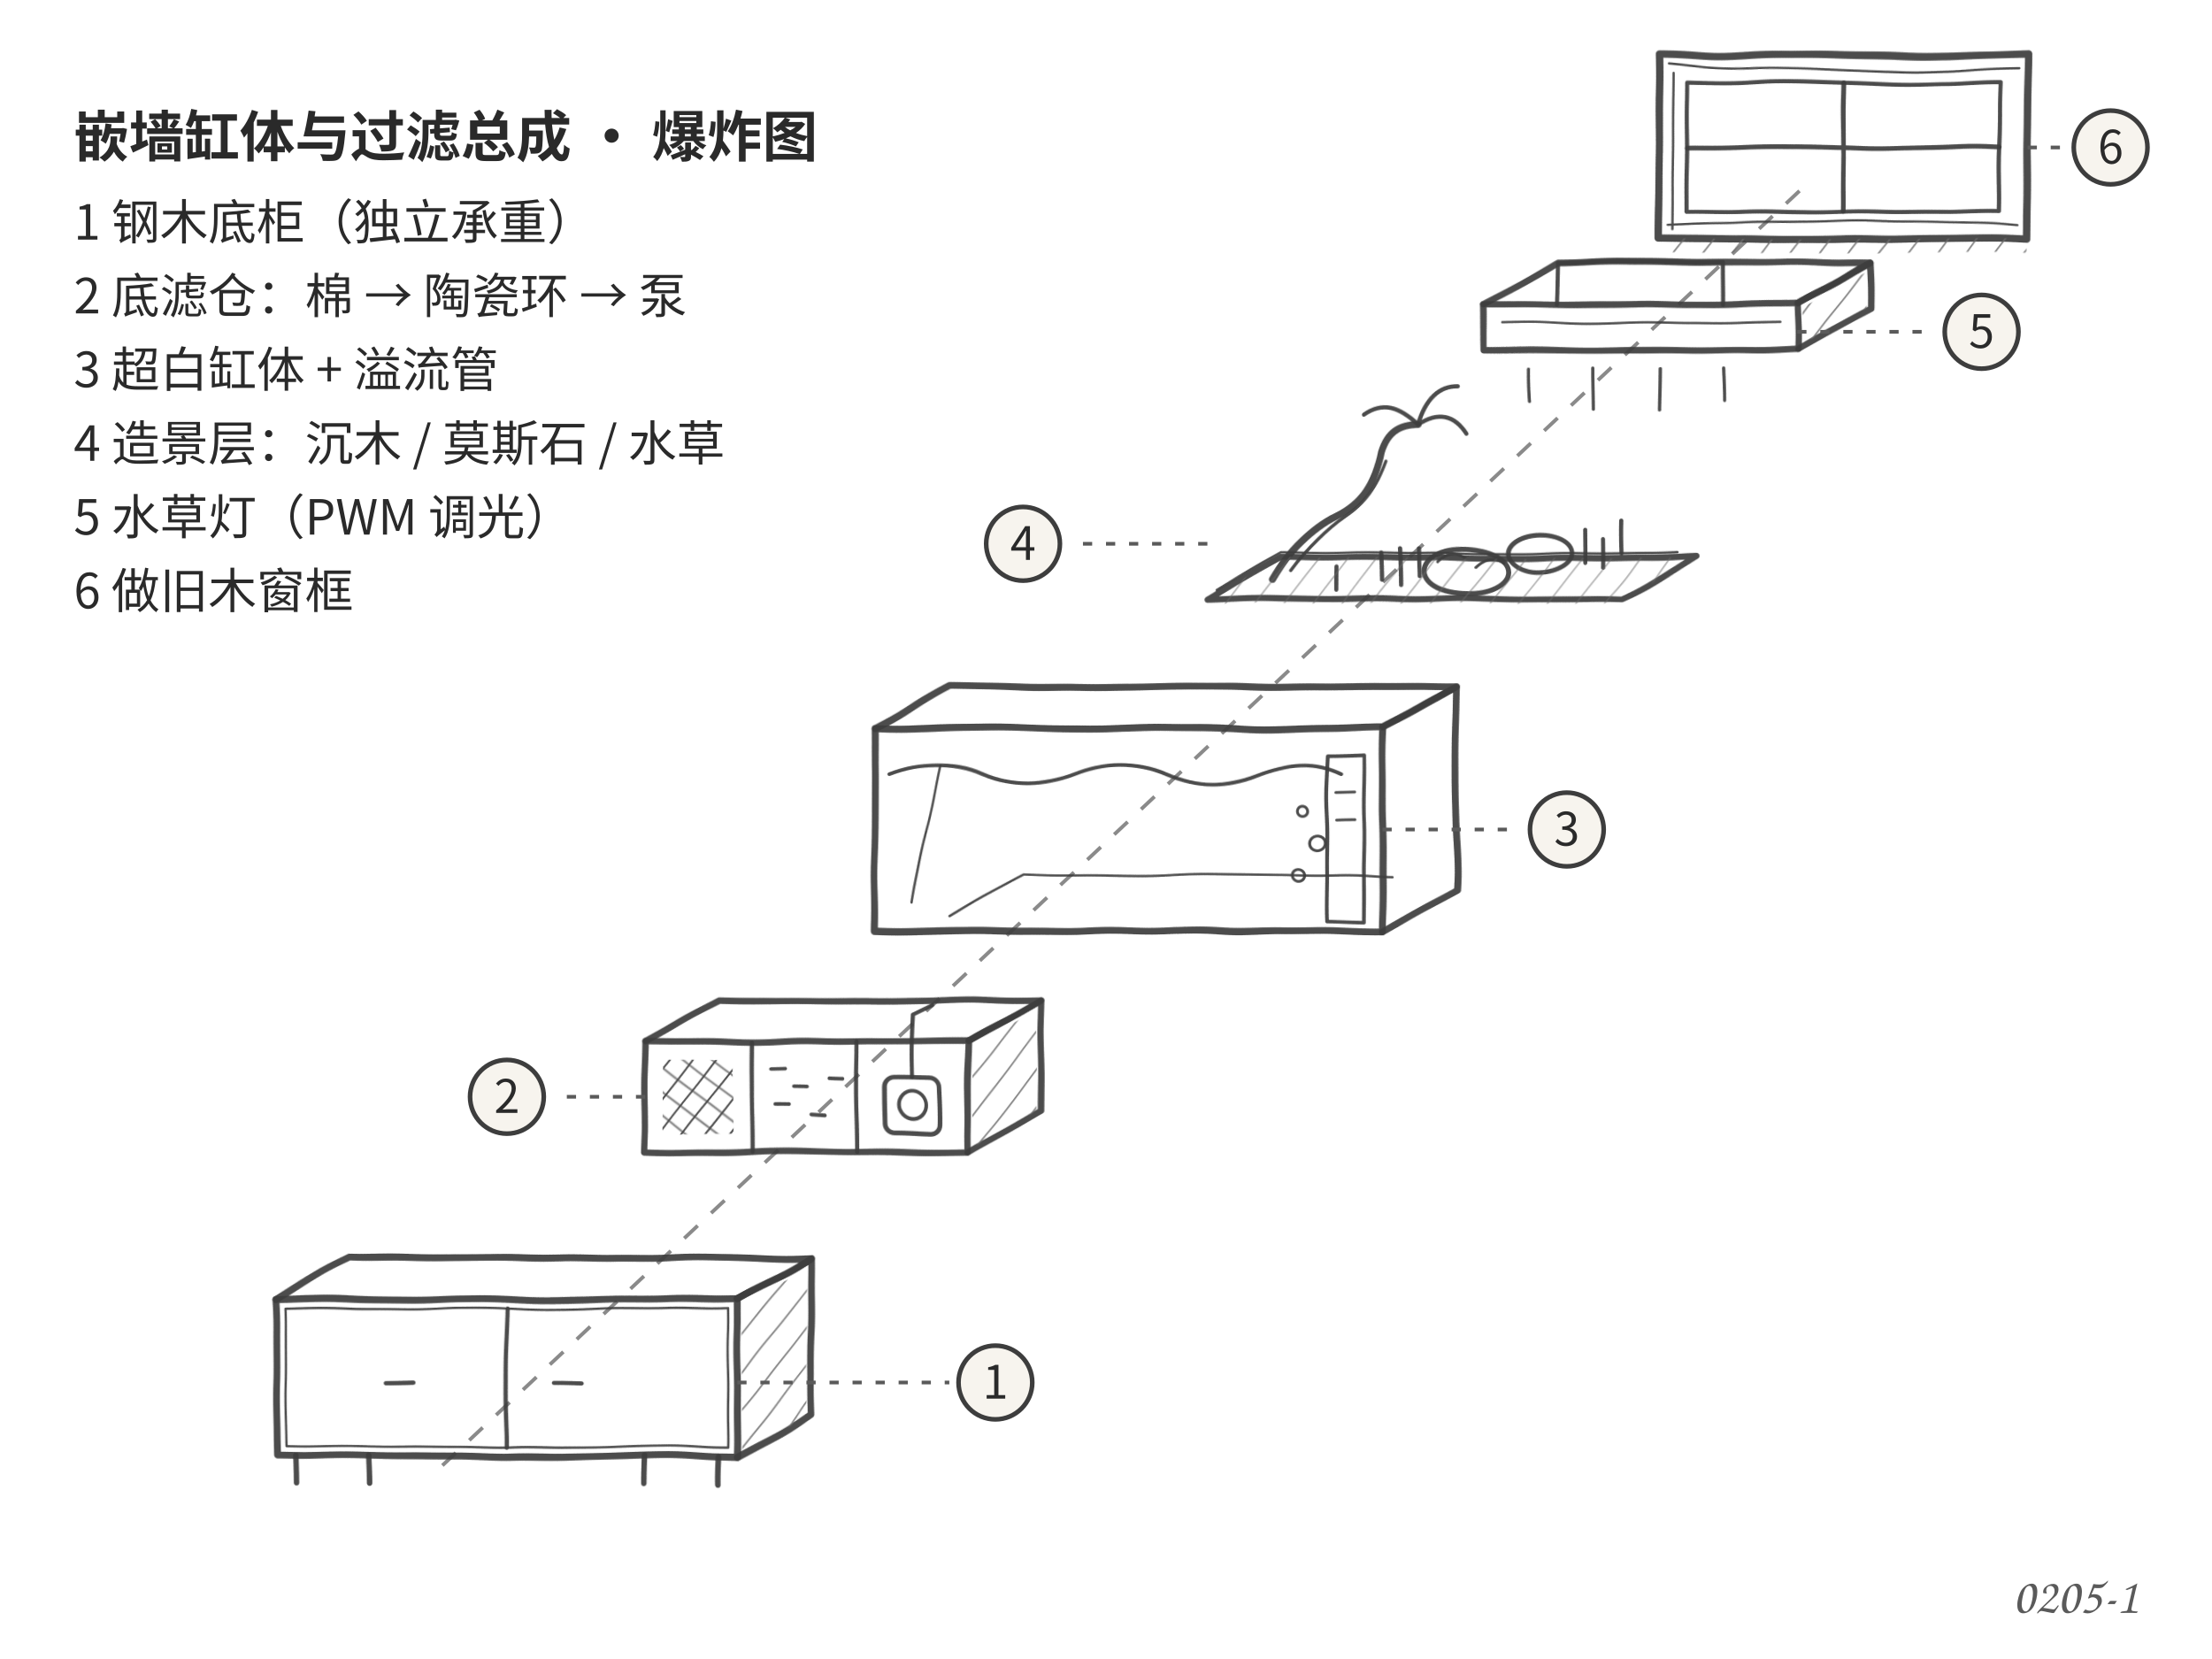
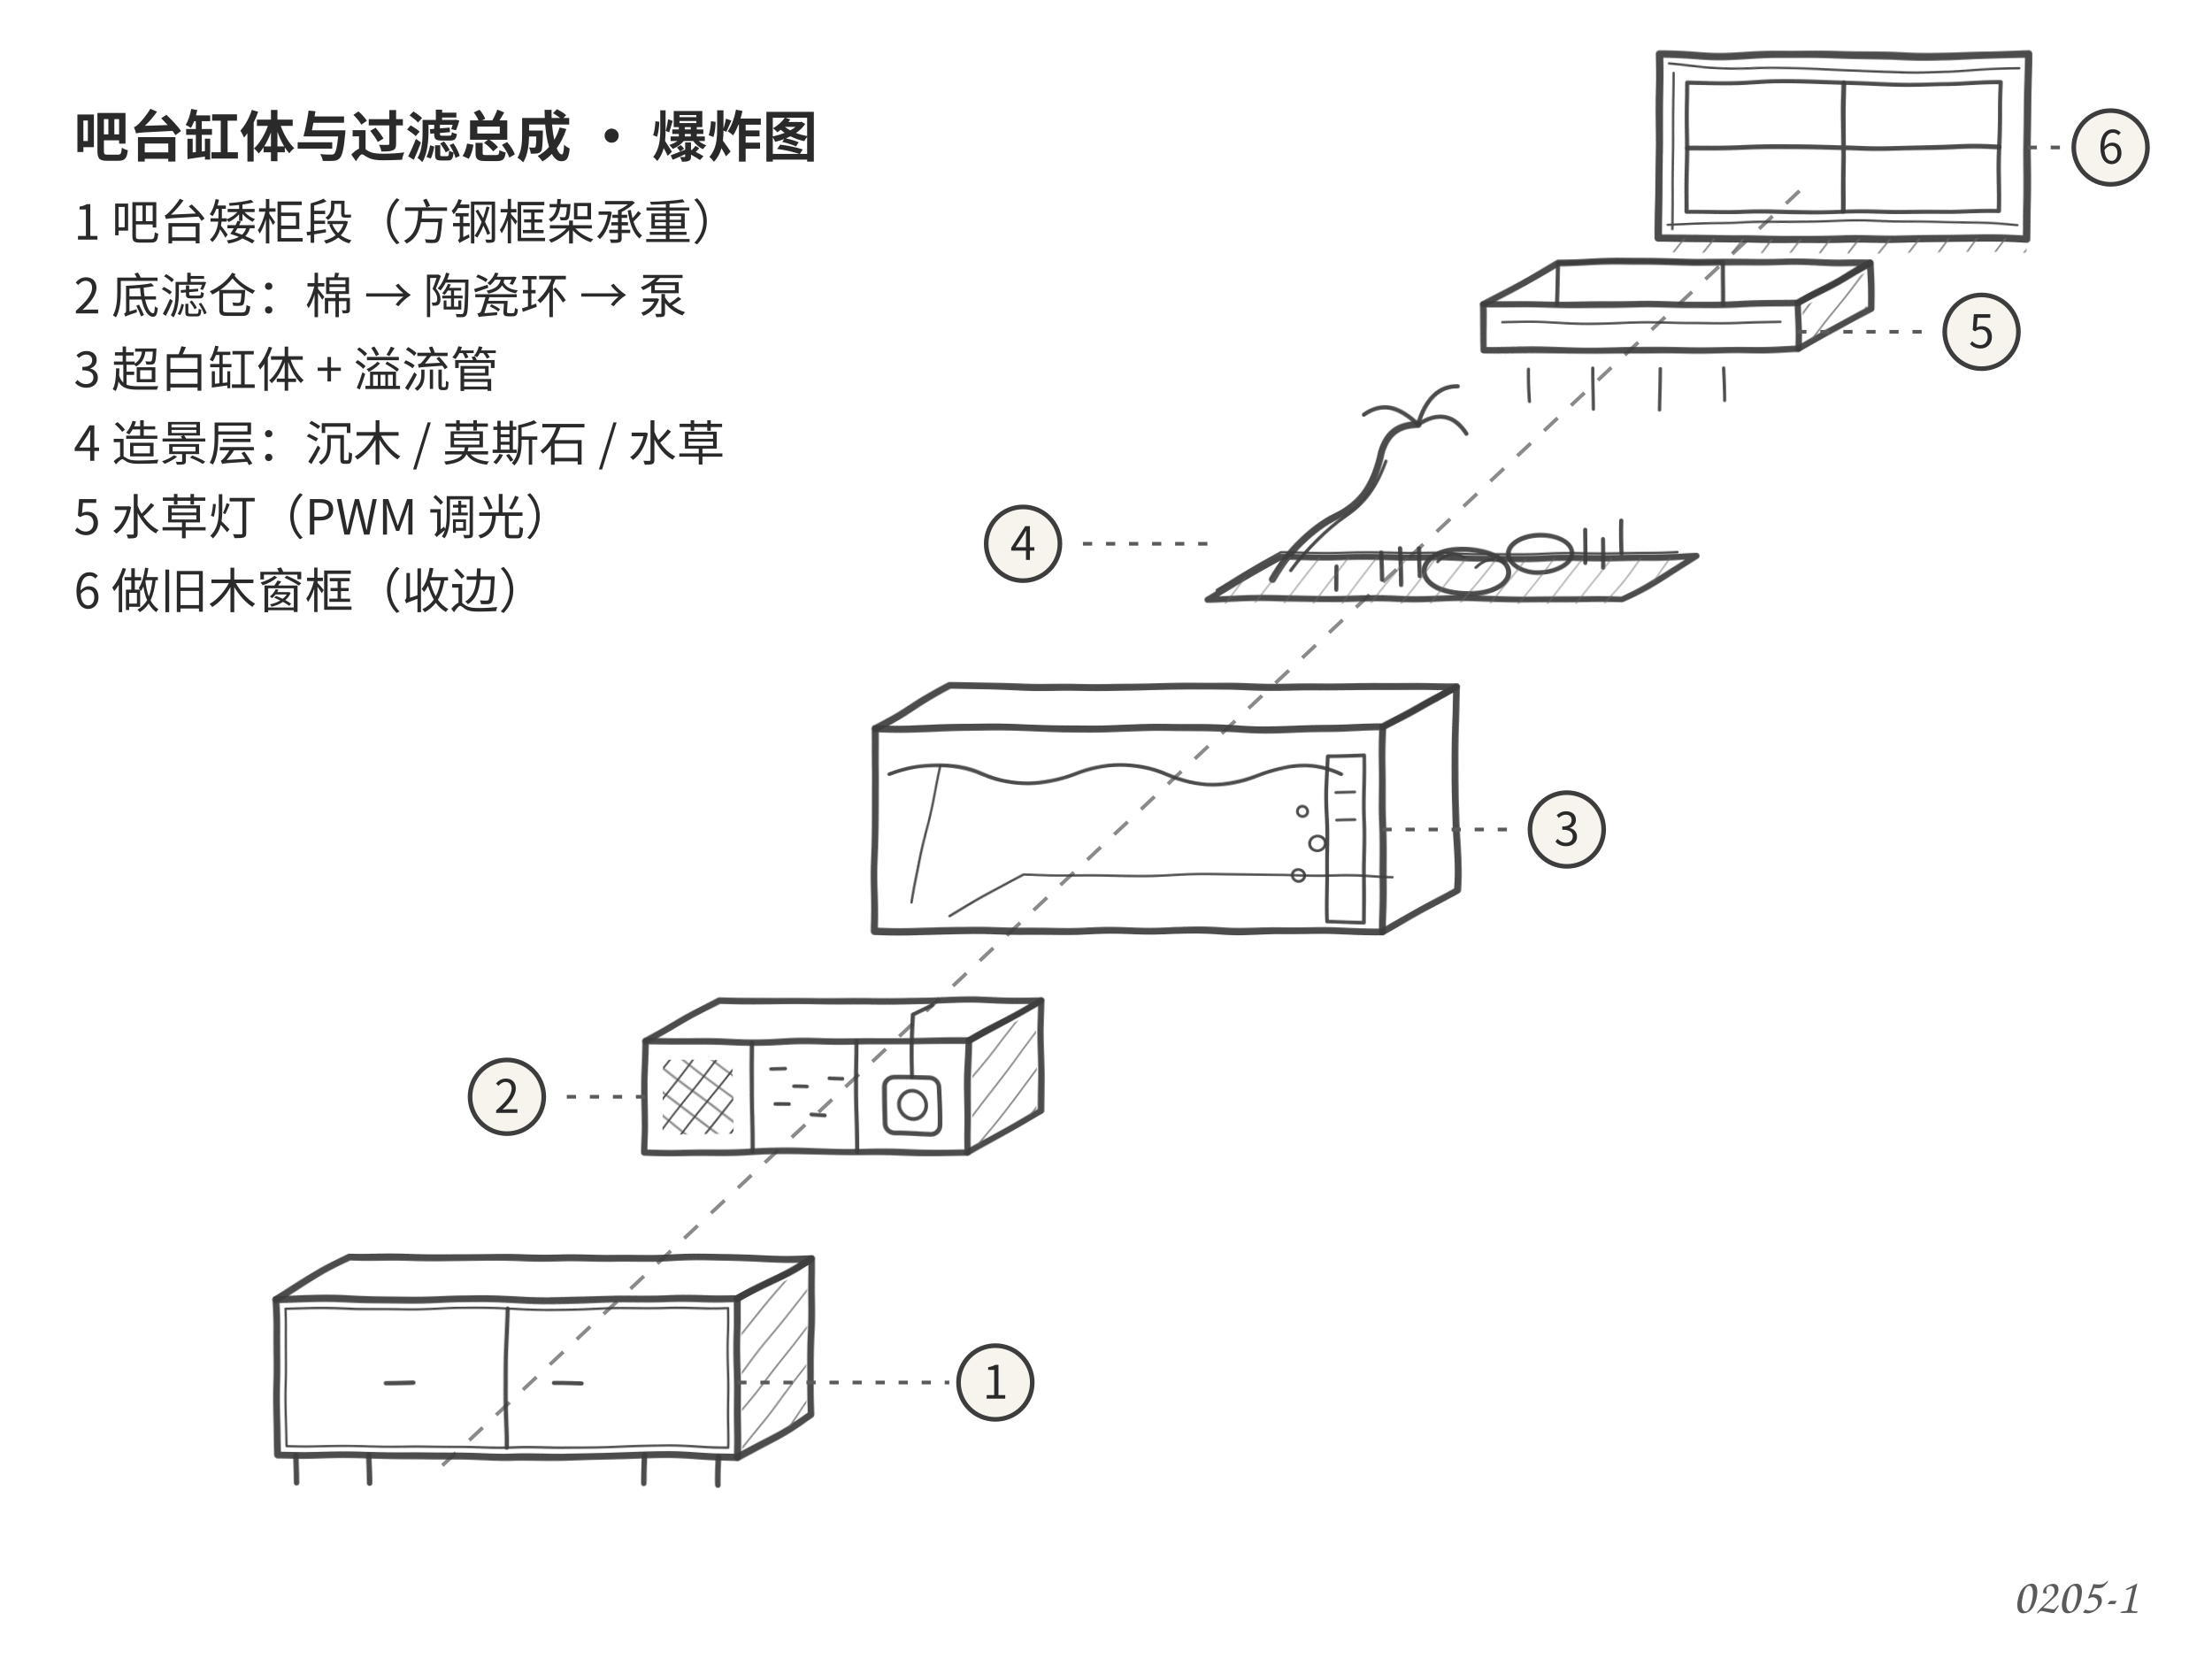
<svg xmlns="http://www.w3.org/2000/svg" viewBox="0 0 480 360" width="480" height="360" font-family="'Noto Sans SC','PingFang SC','Noto Sans CJK SC',sans-serif">
  <defs>
    <filter id="p0205-1-pencil" x="-5%" y="-5%" width="110%" height="110%">
      <feTurbulence type="fractalNoise" baseFrequency="0.045" numOctaves="2" seed="3" result="n" />
      <feDisplacementMap in="SourceGraphic" in2="n" scale="1.4" xChannelSelector="R" yChannelSelector="G" />
    </filter>
    <pattern id="p0205-1-shade" width="5" height="5" patternUnits="userSpaceOnUse" patternTransform="rotate(38)">
      <line x1="0" y1="0" x2="0" y2="5" stroke="#6b6b6b" stroke-width="0.7" stroke-opacity="0.8" />
    </pattern>
    <pattern id="p0205-1-shade2" width="4" height="4" patternUnits="userSpaceOnUse" patternTransform="rotate(38)">
      <line x1="0" y1="0" x2="0" y2="4" stroke="#4a4a4a" stroke-width="0.8" />
      <line x1="0" y1="2" x2="4" y2="2" stroke="#4a4a4a" stroke-width="0.5" stroke-opacity="0.6" />
    </pattern>
  </defs>
  <path d="M96 318 L392 40" stroke="#8a8a8a" stroke-width="0.8" stroke-dasharray="4 4" fill="none" />
  <g filter="url(#p0205-1-pencil)" stroke="#3d3d3d" fill="none" stroke-linecap="round" stroke-linejoin="round" stroke-opacity="0.92">
    <rect x="60" y="282" width="100" height="34" stroke-width="1.5" />
    <path d="M60 282 l16 -9 h100 l-16 9" stroke-width="1.5" />
    <path d="M160 282 l16 -9 v34 l-16 9" stroke-width="1.5" />
    <path d="M161 283 l14 -8 v32 l-14 8 Z" fill="url(#p0205-1-shade)" stroke="none" />
    <rect x="62" y="284" width="96" height="30" stroke-width="0.5" />
    <path d="M110 284 v30 M84 300 h6 M120 300 h6" stroke-width="0.9" />
    <path d="M64 316 v6 M156 316 v6 M80 316 v6 M140 316 v6" stroke-width="1.2" />
    <rect x="140" y="226" width="70" height="24" stroke-width="1.4" />
    <path d="M140 226 l16 -9 h70 l-16 9" stroke-width="1.4" />
    <path d="M210 226 l16 -9 v24 l-16 9" stroke-width="1.4" />
    <path d="M211 227 l14 -8 v22 l-14 8 Z" fill="url(#p0205-1-shade)" stroke="none" />
    <path d="M163 226 v24 M186 226 v24" stroke-width="0.9" />
    <rect x="144" y="230" width="15" height="16" fill="url(#p0205-1-shade2)" stroke="none" />
    <path d="M167 232 h3 M172 236 h3 M168 240 h3 M176 242 h3 M180 234 h3" stroke-width="0.8" />
    <rect x="192" y="234" width="12" height="12" rx="2" stroke-width="1" />
    <circle cx="198" cy="240" r="3" stroke-width="0.8" />
    <path d="M198 234 v-14 l4 -2" stroke-width="0.9" />
    <rect x="190" y="158" width="110" height="44" stroke-width="1.5" />
    <path d="M190 158 l16 -9 h110 l-16 9" stroke-width="1.5" />
    <path d="M300 158 l16 -9 v44 l-16 9" stroke-width="1.5" />
    <path d="M193 168 q10 -4 20 0 t20 0 t20 0 t20 0 t18 0" stroke-width="0.8" />
    <path d="M206 199 l16 -9 h80" stroke-width="0.5" />
    <circle cx="282" cy="190" r="1.3" stroke-width="0.6" />
    <circle cx="286" cy="183" r="1.6" stroke-width="0.6" />
    <circle cx="283" cy="176" r="1.1" stroke-width="0.6" />
    <rect x="288" y="164" width="8" height="36" stroke-width="0.8" />
    <path d="M290 172 h4 M290 178 h4" stroke-width="0.6" />
    <path d="M198 196 l6 -30" stroke-width="0.5" />
    <path d="M262 130 l16 -9 h90 l-16 9 Z" stroke-width="1.3" />
    <path d="M264 128 l14 -8 h86" stroke-width="0.5" />
    <path d="M276 126 q6 -10 14 -14 q8 -4 10 -14 q2 -6 8 -6" stroke-width="1.5" />
    <path d="M280 124 q6 -8 12 -12 q6 -4 9 -12" stroke-width="0.7" />
    <path d="M308 92 q-6 -6 -12 -2 M308 92 q2 -8 8 -8 M308 92 q6 -4 10 2" stroke-width="0.9" />
    <ellipse cx="318" cy="124" rx="9" ry="5" stroke-width="1.1" />
    <ellipse cx="334" cy="120" rx="7" ry="4" stroke-width="1" />
    <path d="M312 122 q3 -3 6 -1 M320 123 q3 -3 6 -1" stroke-width="0.6" />
    <path d="M300 126 v-6 M304 127 v-8 M308 125 v-6 M344 122 v-7 M348 123 v-6 M352 120 v-7 M290 128 v-5" stroke-width="0.9" />
    <path d="M264 129 l14 -8 h86 v2 l-14 8 h-86 Z" fill="url(#p0205-1-shade)" stroke="none" opacity="0.6" />
    <rect x="322" y="66" width="68" height="10" stroke-width="1.4" />
    <path d="M322 66 l16 -9 h68 l-16 9" stroke-width="1.4" />
    <path d="M390 66 l16 -9 v10 l-16 9" stroke-width="1.4" />
    <path d="M391 67 l14 -8 v8 l-14 8 Z" fill="url(#p0205-1-shade)" stroke="none" />
    <path d="M332 80 v7 M346 80 v9 M360 80 v9 M374 80 v7" stroke-width="0.7" />
    <path d="M338 66 v-9 M374 66 v-9 M338 57 h36" stroke-width="0.9" />
    <path d="M326 70 h60" stroke-width="0.5" />
    <rect x="360" y="12" width="80" height="40" stroke-width="1.6" />
    <rect x="366" y="18" width="68" height="28" stroke-width="0.9" />
    <path d="M400 18 v28 M366 32 h68" stroke-width="1" />
    <path d="M362 14 q30 2 76 1 M362 49 q40 -2 76 0 M363 16 v34" stroke-width="0.5" />
    <path d="M360 52 h80 v3 h-80 Z" fill="url(#p0205-1-shade)" stroke="none" />
  </g>
  <g stroke="#5a5a5a" stroke-width="0.8" fill="none" stroke-dasharray="2 3">
    <path d="M160 300 H206" />
    <path d="M140 238 H120" />
    <path d="M300 180 H330" />
    <path d="M262 118 H232" />
    <path d="M390 72 H420" />
    <path d="M440 32 H448" />
  </g>
  <g font-size="10" fill="#2a2a2a" text-anchor="middle">
    <g stroke="#3d3d3d" stroke-width="1" fill="#f7f4ee">
      <circle cx="216" cy="300" r="8" />
      <circle cx="110" cy="238" r="8" />
      <circle cx="340" cy="180" r="8" />
      <circle cx="222" cy="118" r="8" />
      <circle cx="430" cy="72" r="8" />
      <circle cx="458" cy="32" r="8" />
    </g>
    <text x="216" y="303.5">1</text>
    <text x="110" y="241.5">2</text>
    <text x="340" y="183.5">3</text>
    <text x="222" y="121.5">4</text>
    <text x="430" y="75.5">5</text>
    <text x="458" y="35.5">6</text>
  </g>
  <g font-size="10.5" fill="#2a2a2a">
-     <text x="16" y="34" font-weight="700" font-size="12">嵌墙缸体与过滤总成 · 爆炸图</text>
-     <text x="16" y="52">1 钢木底柜（独立承重）</text>
+     <text x="16" y="34" font-weight="700" font-size="12">吧台缸体与过滤总成 · 爆炸图</text>
+     <text x="16" y="52">1 吧台矮柜段（方钢框架承重）</text>
    <text x="16" y="68">2 底滤仓：棉 → 陶瓷环 → 泵</text>
    <text x="16" y="84">3 超白缸体 + 溢流管</text>
    <text x="16" y="100">4 造景层：沉木 / 莫斯石 / 水草</text>
    <text x="16" y="116">5 水草灯（PWM 调光）</text>
-     <text x="16" y="132">6 做旧木窗框</text>
+     <text x="16" y="132">6 做旧木窗框（收边）</text>
  </g>
  <text x="464" y="350" text-anchor="end" font-family="'Long Cang','Kaiti SC',cursive" font-size="11" fill="#5a5a5a">0205-1</text>
</svg>
